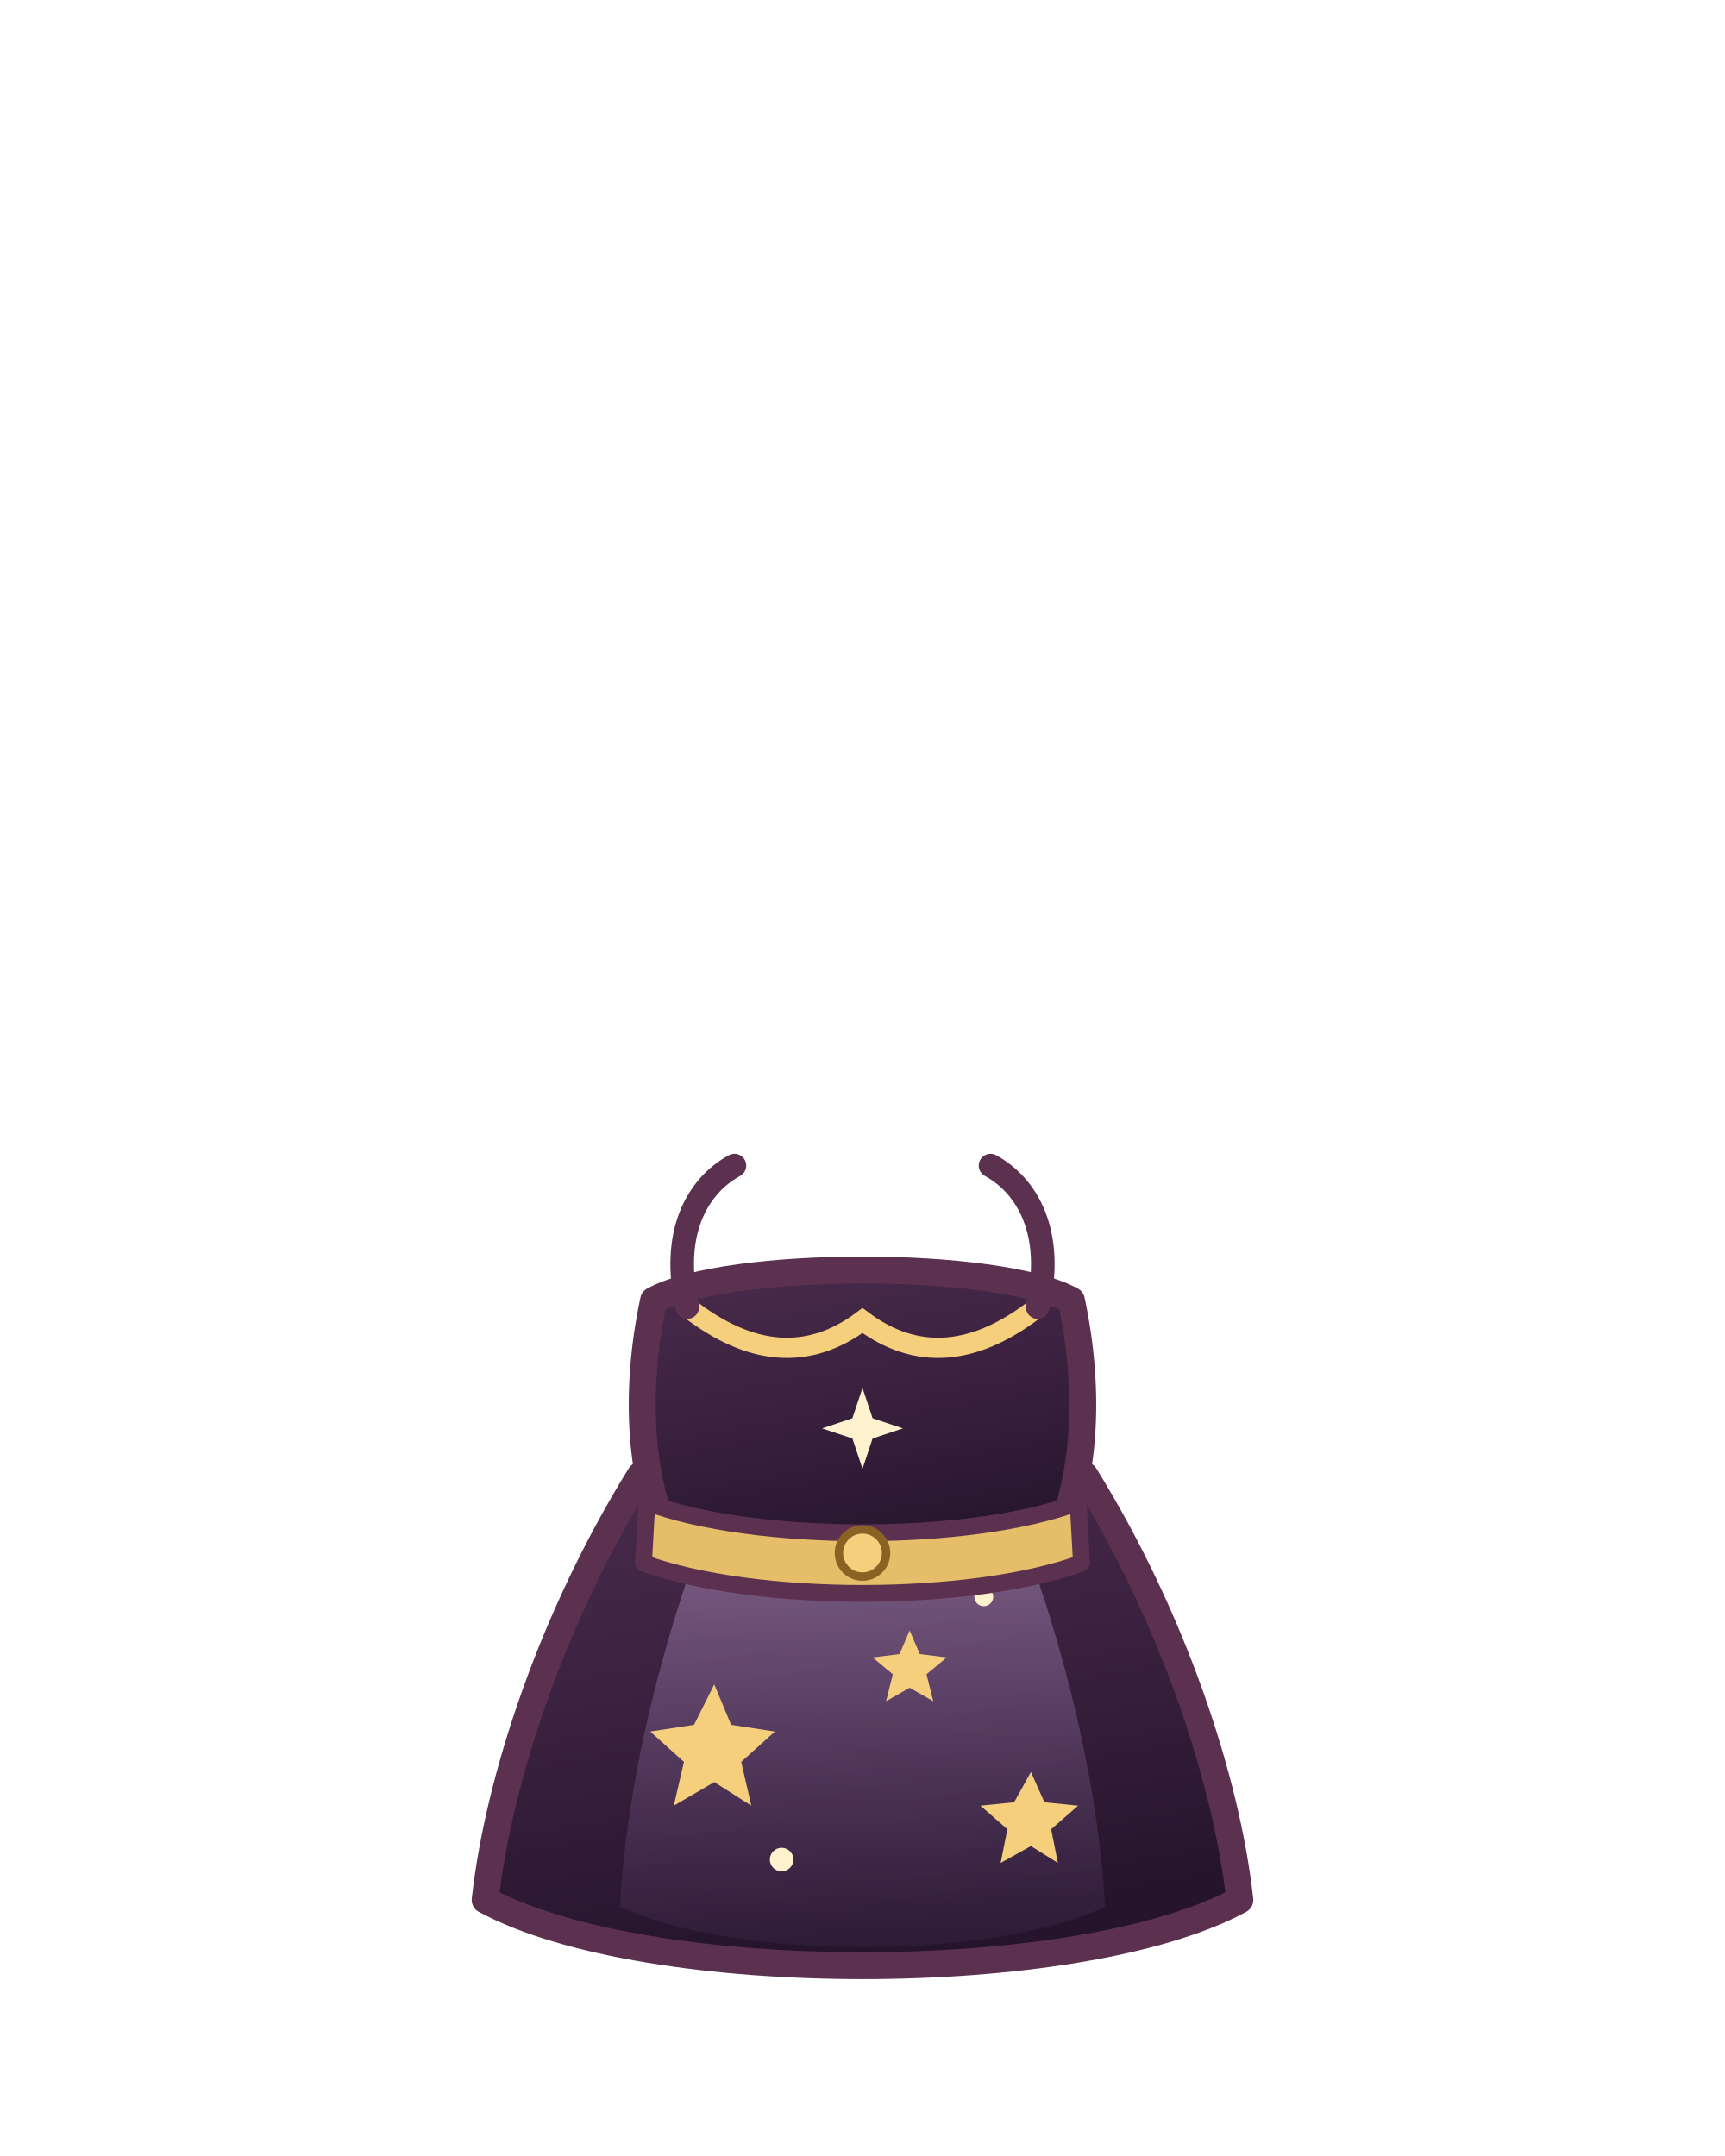
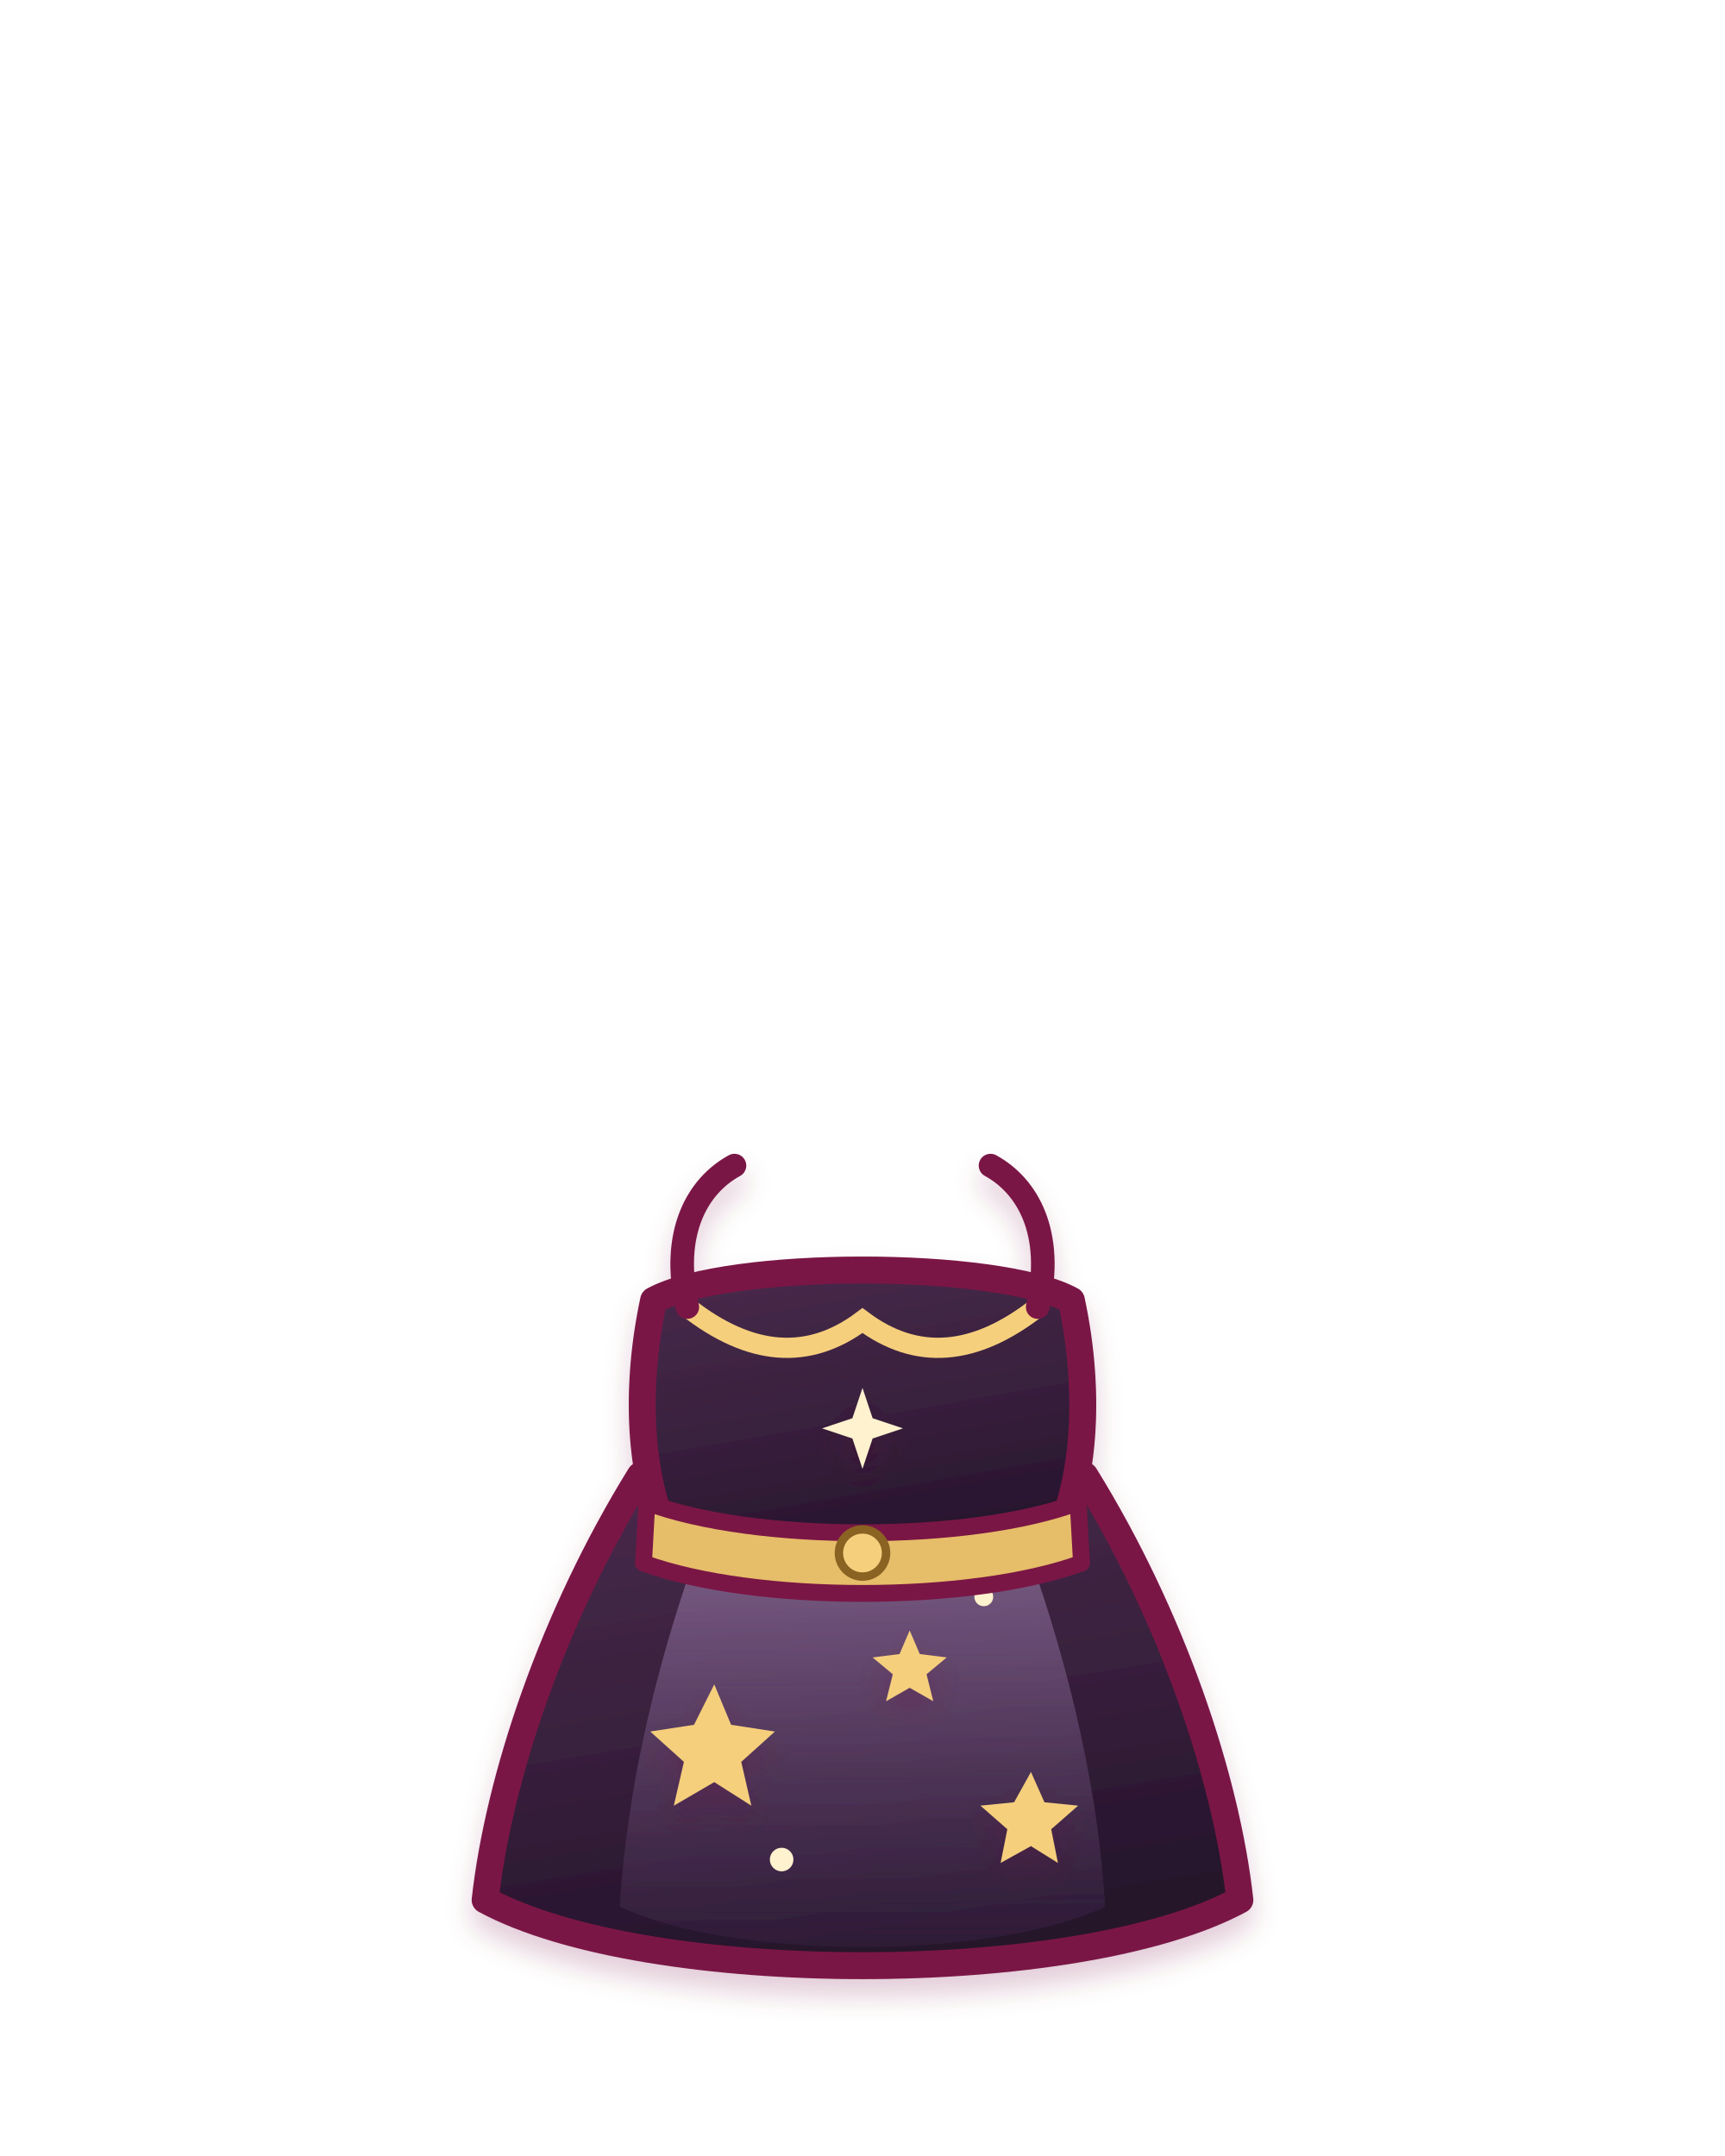
<svg xmlns="http://www.w3.org/2000/svg" viewBox="0 0 512 640" width="512" height="640">
+   <defs>
+     <filter id="glossShadow" x="-.2" y="-.2" width="1.4" height="1.5">
+       <feDropShadow dx="0" dy="5" stdDeviation="4" flood-color="#71143d" flood-opacity=".2" />
+     </filter>
+   </defs>
  <defs>
    <linearGradient id="night" x1="0" y1="0" x2="0.25" y2="1">
      <stop offset="0" stop-color="#4a2b4c" />
      <stop offset="0.55" stop-color="#38203d" />
      <stop offset="1" stop-color="#25142c" />
    </linearGradient>
    <linearGradient id="veil" x1="0" y1="0" x2="0" y2="1">
      <stop offset="0" stop-color="#c9a7d8" stop-opacity="0.5" />
      <stop offset="1" stop-color="#8f6aa8" stop-opacity="0.08" />
    </linearGradient>
  </defs>
-   <g id="buffy-starlight">
-     <path d="M190 438 C164 480 148 528 144 564 C192 590 320 590 368 564 C364 528 348 480 322 438 Z" fill="url(#night)" stroke="#5c3150" stroke-width="8" stroke-linejoin="round" />
+   <g filter="url(#glossShadow)" id="buffy-starlight">
+     <path d="M190 438 C164 480 148 528 144 564 C192 590 320 590 368 564 C364 528 348 480 322 438 Z" fill="url(#night)" stroke="#7a1645" stroke-width="8" stroke-linejoin="round" />
    <path d="M214 442 C196 486 186 530 184 566 C218 582 294 582 328 566 C326 530 316 486 298 442 Z" fill="url(#veil)" />
-     <g fill="#f6cf7d">
+     <g filter="url(#glossShadow)" fill="#f6cf7d">
      <path d="M212 500 l5 12 13 2 -10 9 3 13 -11 -7 -12 7 3 -13 -10 -9 13 -2 Z" />
      <path d="M306 526 l4 9 10 1 -8 7 2 10 -8 -5 -9 5 2 -10 -8 -7 10 -1 Z" />
      <path d="M270 484 l3 7 8 1 -6 5 2 8 -7 -4 -7 4 2 -8 -6 -5 8 -1 Z" />
    </g>
    <circle cx="232" cy="552" r="3.5" fill="#fff2cf" />
    <circle cx="292" cy="474" r="2.8" fill="#fff2cf" />
-     <path d="M194 386 C188 414 190 442 200 460 C226 472 286 472 312 460 C322 442 324 414 318 386 C296 374 216 374 194 386 Z" fill="url(#night)" stroke="#5c3150" stroke-width="8" stroke-linejoin="round" />
+     <path d="M194 386 C188 414 190 442 200 460 C226 472 286 472 312 460 C322 442 324 414 318 386 C296 374 216 374 194 386 Z" fill="url(#night)" stroke="#7a1645" stroke-width="8" stroke-linejoin="round" />
    <path d="M204 388 Q232 410 256 392 Q280 410 308 388" fill="none" stroke="#f6cf7d" stroke-width="6" stroke-linecap="round" />
-     <path d="M192 446 C224 458 288 458 320 446 L321 464 C288 476 224 476 191 464 Z" fill="#e6bd69" stroke="#5c3150" stroke-width="5" stroke-linejoin="round" />
+     <path d="M192 446 C224 458 288 458 320 446 L321 464 C288 476 224 476 191 464 Z" fill="#e6bd69" stroke="#7a1645" stroke-width="5" stroke-linejoin="round" />
    <circle cx="256" cy="461" r="7" fill="#f6cf7d" stroke="#8a6224" stroke-width="2.5" />
-     <path d="M204 388 C199 366 207 352 218 346" fill="none" stroke="#5c3150" stroke-width="7" stroke-linecap="round" />
-     <path d="M308 388 C313 366 305 352 294 346" fill="none" stroke="#5c3150" stroke-width="7" stroke-linecap="round" />
-     <g transform="translate(256 424)" fill="#fff2cf">
+     <path d="M204 388 C199 366 207 352 218 346" fill="none" stroke="#7a1645" stroke-width="7" stroke-linecap="round" />
+     <path d="M308 388 C313 366 305 352 294 346" fill="none" stroke="#7a1645" stroke-width="7" stroke-linecap="round" />
+     <g filter="url(#glossShadow)" transform="translate(256 424)" fill="#fff2cf">
      <path d="M0 -12 L3 -3 L12 0 L3 3 L0 12 L-3 3 L-12 0 L-3 -3 Z" />
    </g>
  </g>
</svg>
